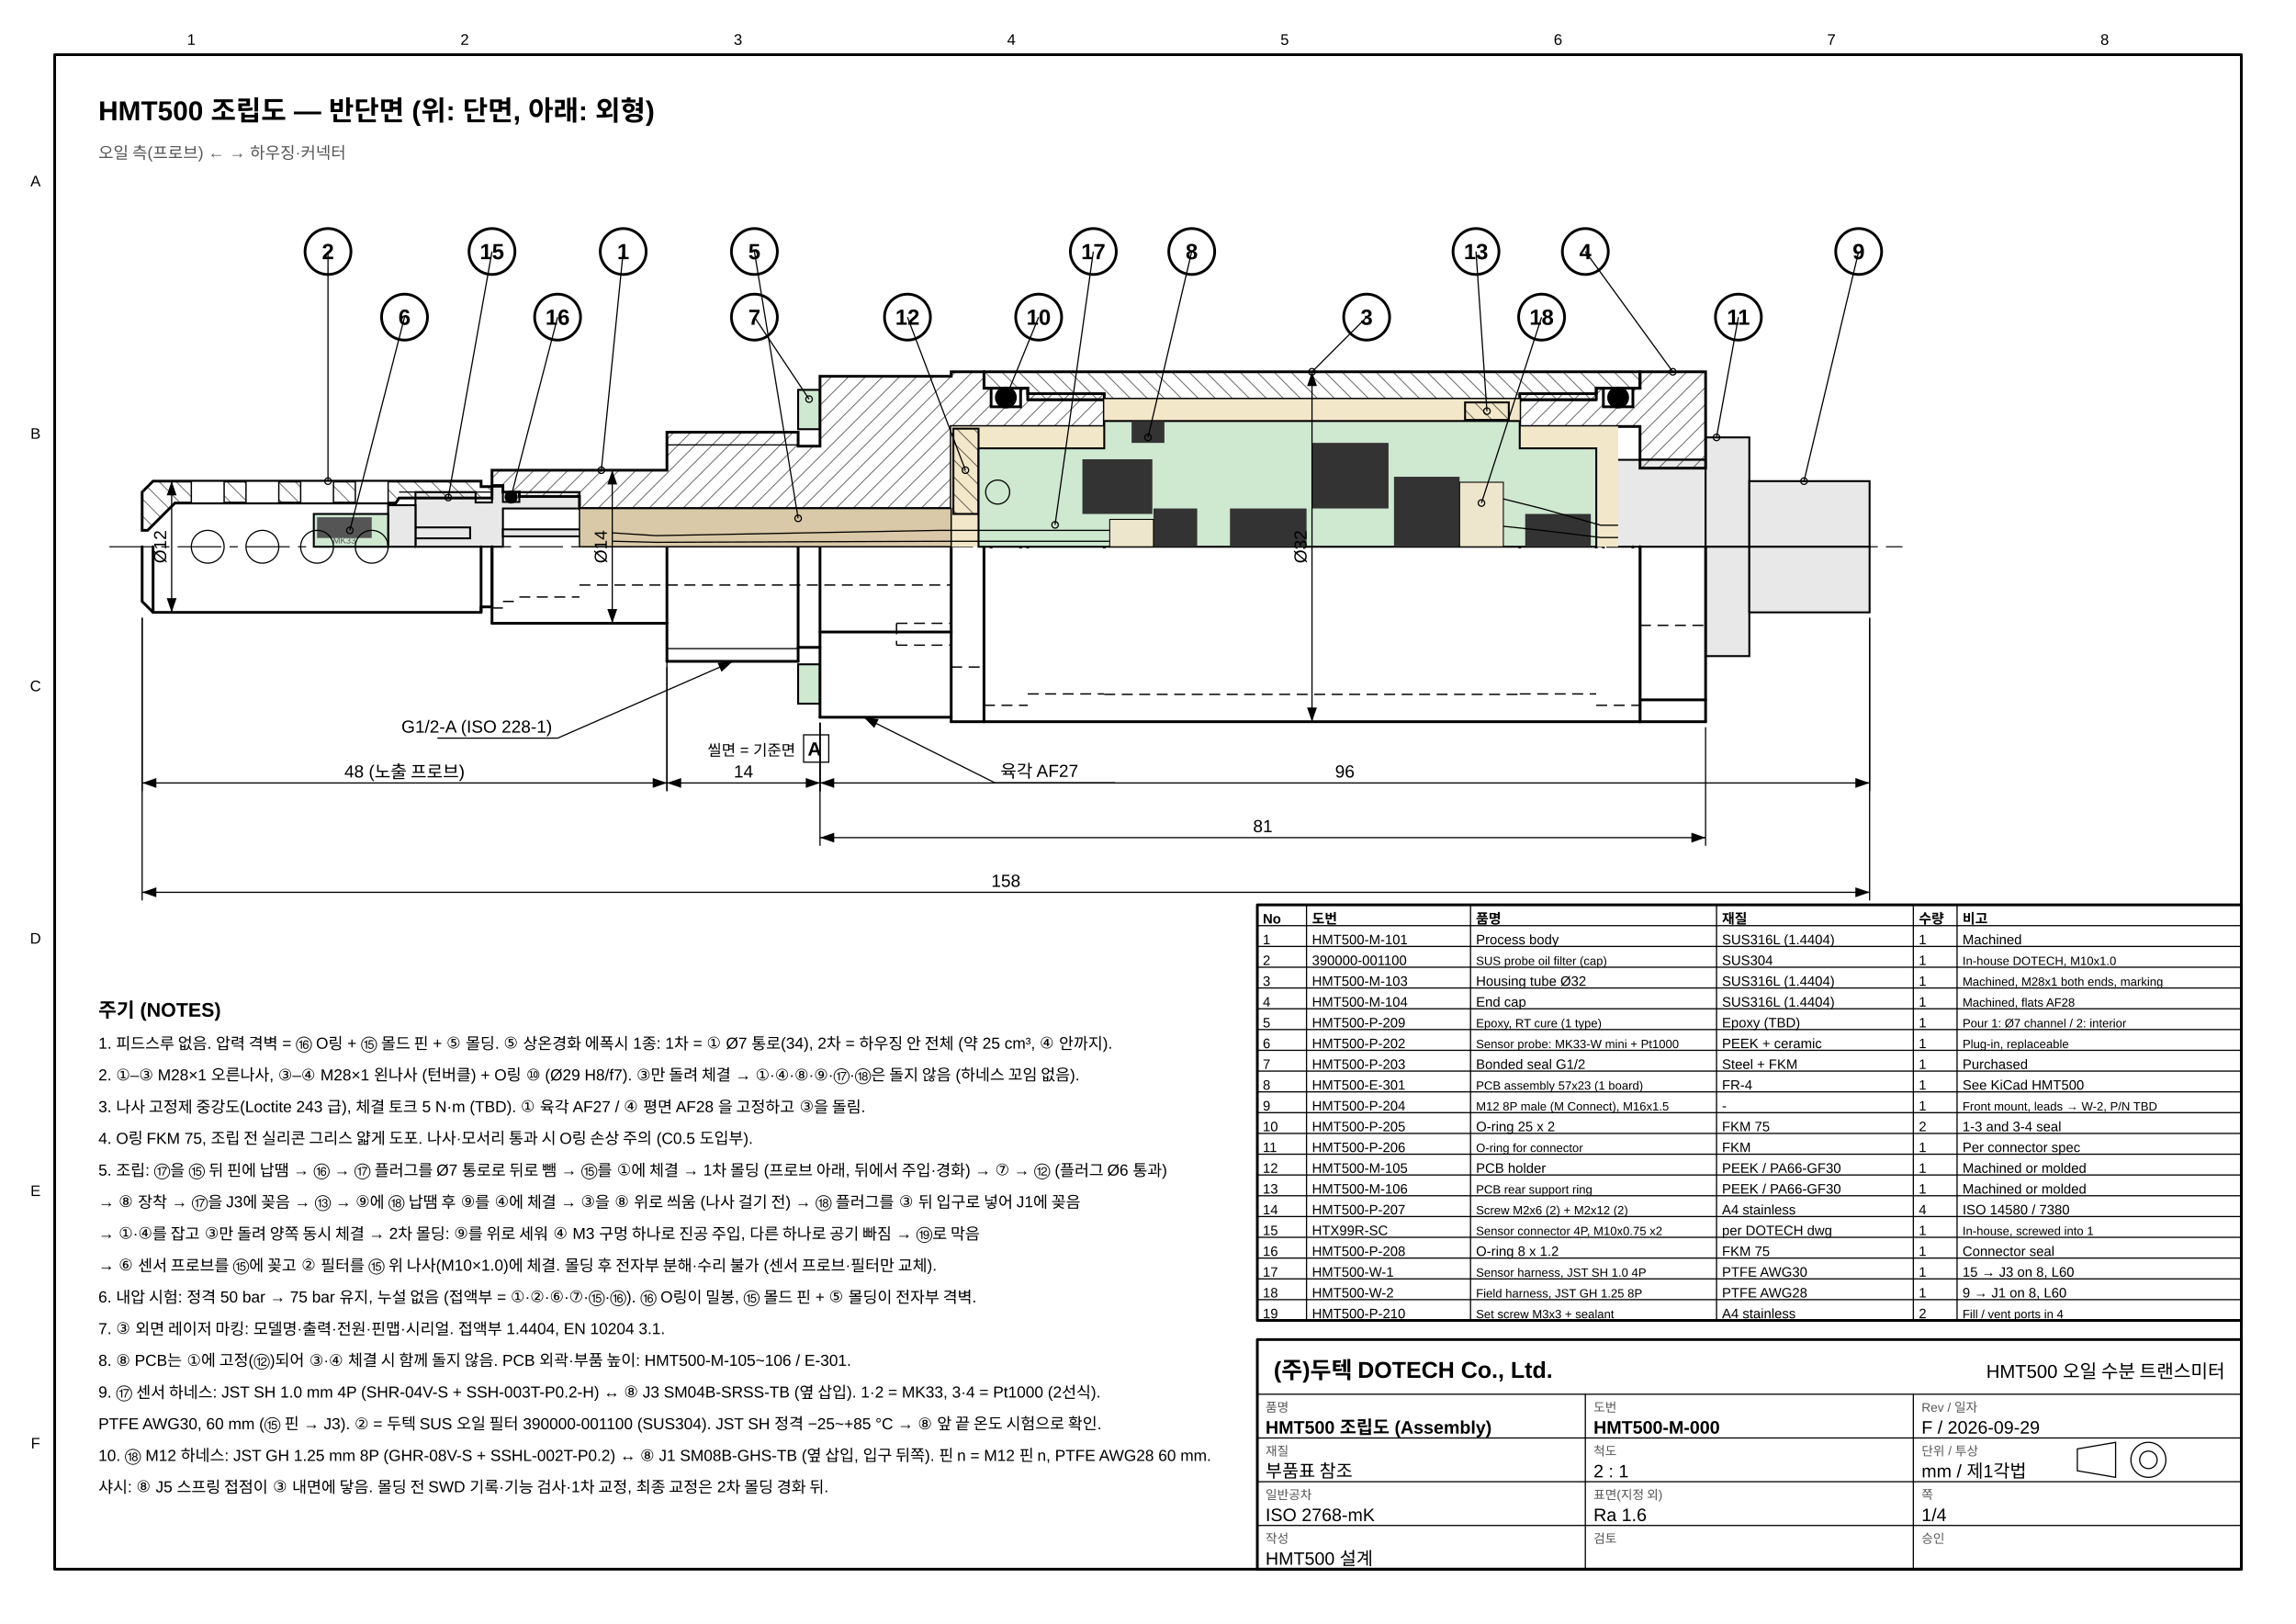
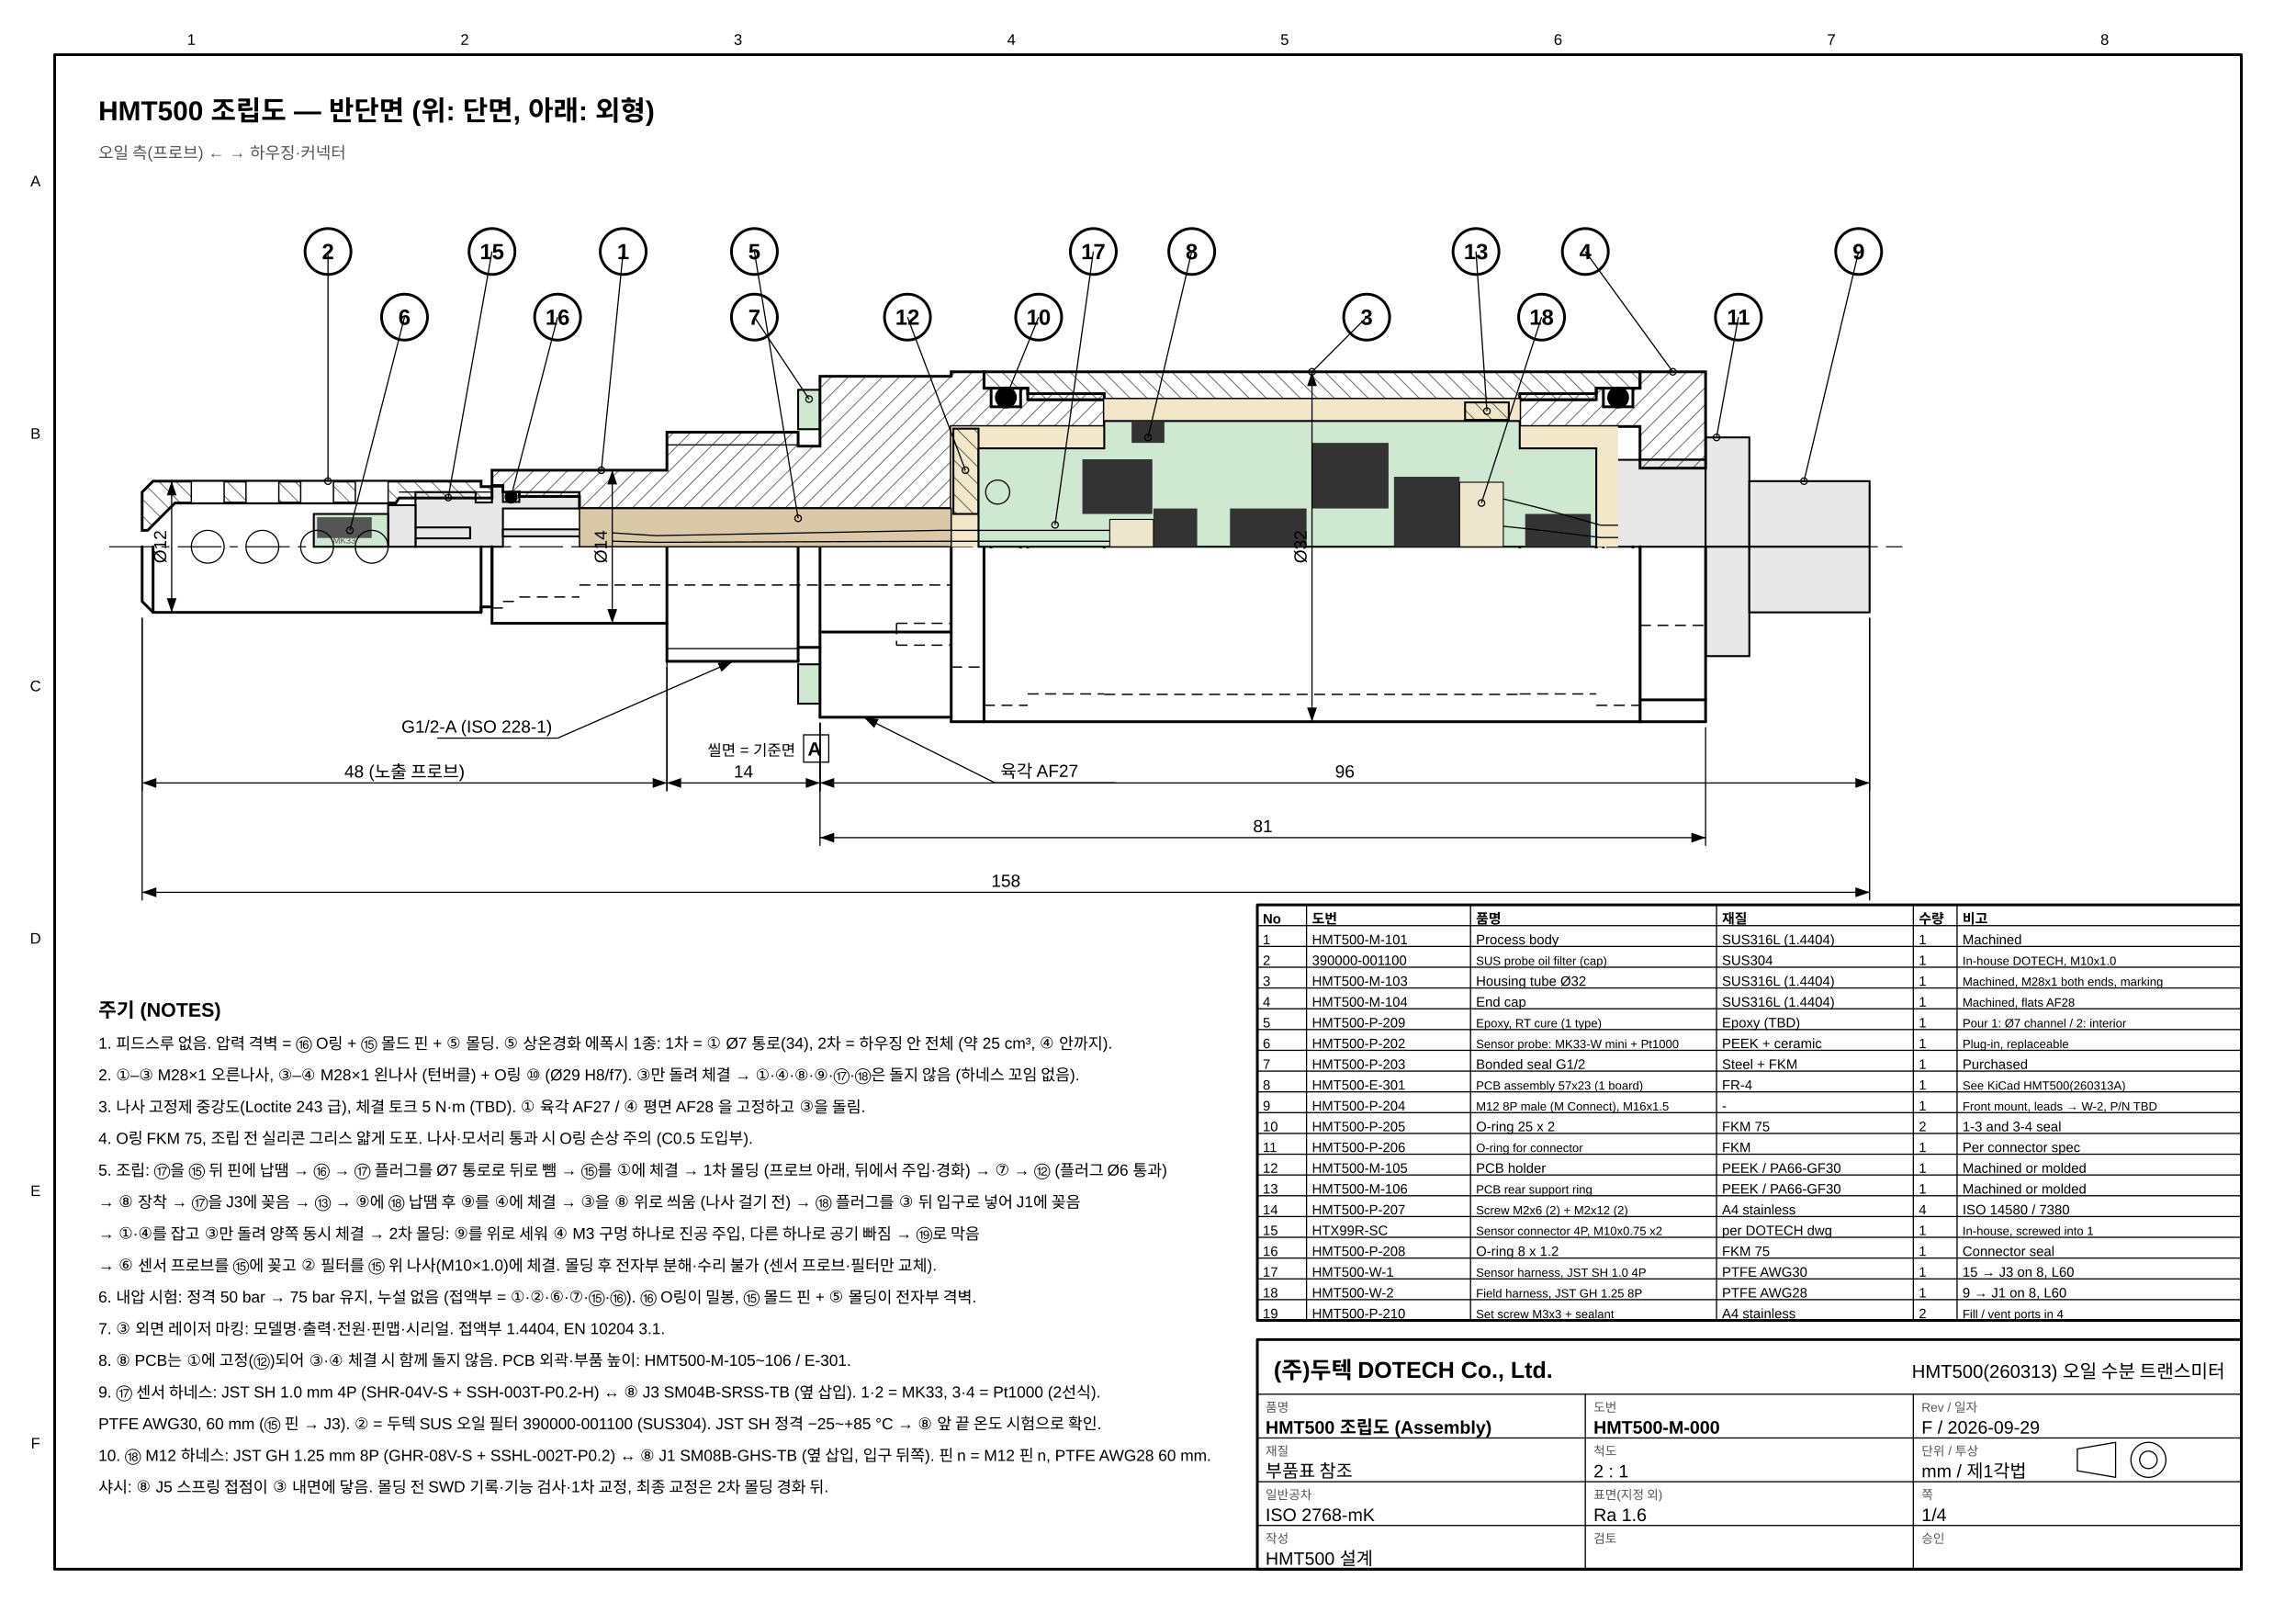
<svg xmlns="http://www.w3.org/2000/svg" width="420.0mm" height="297.0mm" viewBox="0 0 420.0 297.0">
  <rect width="420.0" height="297.0" fill="#fff" />
  <style>
 .thick{stroke:#000;stroke-width:0.5;fill:none;stroke-linecap:round;stroke-linejoin:round}
 .thin{stroke:#000;stroke-width:0.22;fill:none}
 .center{stroke:#000;stroke-width:0.2;stroke-dasharray:8 1.5 1.5 1.5;fill:none}
 .hidden{stroke:#000;stroke-width:0.25;stroke-dasharray:2 1.2;fill:none}
 .hatchfill{stroke:#000;stroke-width:0.5;fill:url(#hatch)}
 .hatchfill2{stroke:#000;stroke-width:0.5;fill:url(#hatch2)}
 .part2{stroke:#000;stroke-width:0.35;fill:url(#hatch2)}
 .buy{stroke:#000;stroke-width:0.35;fill:#e8e8e8}
 .green{stroke:#000;stroke-width:0.35;fill:#cfe8d0}
 .arrow{fill:#000;stroke:none}
 .t{font-family:'Noto Sans KR','NanumGothic','Malgun Gothic',Arial,sans-serif;fill:#000}
 .muted{fill:#555}
</style>
  <defs>
    <pattern id="hatch" width="2.2" height="2.2" patternUnits="userSpaceOnUse" patternTransform="rotate(45)">
      <line x1="0" y1="0" x2="0" y2="2.2" stroke="#000" stroke-width="0.18" />
    </pattern>
    <pattern id="hatch2" width="2.2" height="2.2" patternUnits="userSpaceOnUse" patternTransform="rotate(-45)">
      <line x1="0" y1="0" x2="0" y2="2.2" stroke="#000" stroke-width="0.18" />
    </pattern>
  </defs>
  <line x1="20.000" y1="100.000" x2="348.000" y2="100.000" class="center" />
  <rect x="146.000" y="71.300" width="4.000" height="7.200" class="green" />
  <rect x="146.000" y="121.500" width="4.000" height="7.200" class="green" />
  <polygon points="76.000,90.000 87.000,90.000 87.000,91.900 90.000,91.900 90.000,89.000 92.000,89.000 92.000,91.800 95.000,91.800 95.000,90.000 106.000,90.000 106.000,93.000 92.000,93.000 92.000,100.000 76.000,100.000" class="buy" />
  <rect x="92.000" y="96.820" width="20.000" height="1.280" class="buy" />
  <rect x="76.000" y="96.460" width="10.000" height="2.000" class="buy" />
  <rect x="71.000" y="92.400" width="5.000" height="7.600" class="buy" />
  <rect x="57.400" y="94.000" width="13.600" height="6.000" class="green" />
  <rect x="58.000" y="94.600" width="10.000" height="3.800" fill="#555" stroke="none" />
  <text x="63.000" y="99.400" font-size="1.6" text-anchor="middle" class="t muted">MK33</text>
  <rect x="294.000" y="84.100" width="18.000" height="15.900" class="buy" />
  <rect x="312.000" y="80.000" width="8.000" height="20.000" class="buy" />
  <rect x="312.000" y="100.000" width="8.000" height="20.000" class="buy" />
  <rect x="320.000" y="88.000" width="22.000" height="12.000" class="buy" />
  <rect x="320.000" y="100.000" width="22.000" height="12.000" class="buy" />
  <polygon points="90.000,86.000 122.000,86.000 122.000,79.045 146.000,79.045 146.000,81.600 150.000,81.600 150.000,68.823 174.000,68.823 174.000,68.000 180.000,68.000 180.000,71.000 181.300,71.000 181.300,74.400 186.700,74.400 186.700,71.000 188.000,71.000 188.000,72.000 202.000,72.000 202.000,78.000 174.000,78.000 174.000,93.000 106.000,93.000 106.000,90.812 95.000,90.812 95.000,90.000 92.000,90.000 92.000,88.800 90.000,88.800" class="hatchfill" />
  <line x1="90.000" y1="114.000" x2="122.000" y2="114.000" class="thick" />
  <line x1="90.000" y1="100.000" x2="90.000" y2="114.000" class="thick" />
  <line x1="122.000" y1="120.955" x2="146.000" y2="120.955" class="thick" />
  <line x1="122.000" y1="100.000" x2="122.000" y2="120.955" class="thick" />
  <line x1="146.000" y1="118.400" x2="150.000" y2="118.400" class="thick" />
  <line x1="146.000" y1="100.000" x2="146.000" y2="120.955" class="thick" />
  <line x1="150.000" y1="131.177" x2="174.000" y2="131.177" class="thick" />
  <line x1="150.000" y1="100.000" x2="150.000" y2="131.177" class="thick" />
  <line x1="174.000" y1="132.000" x2="180.000" y2="132.000" class="thick" />
  <line x1="174.000" y1="100.000" x2="174.000" y2="132.000" class="thick" />
  <line x1="180.000" y1="129.000" x2="181.300" y2="129.000" class="thick" />
  <line x1="180.000" y1="100.000" x2="180.000" y2="132.000" class="thick" />
  <line x1="181.300" y1="125.600" x2="186.700" y2="125.600" class="thick" />
  <line x1="181.300" y1="100.000" x2="181.300" y2="129.000" class="thick" />
  <line x1="186.700" y1="129.000" x2="188.000" y2="129.000" class="thick" />
  <line x1="186.700" y1="100.000" x2="186.700" y2="129.000" class="thick" />
  <line x1="188.000" y1="128.000" x2="202.000" y2="128.000" class="thick" />
  <line x1="188.000" y1="100.000" x2="188.000" y2="129.000" class="thick" />
  <line x1="202.000" y1="100.000" x2="202.000" y2="128.000" class="thick" />
  <line x1="150.000" y1="115.588" x2="174.000" y2="115.588" class="thick" />
  <line x1="122.000" y1="118.631" x2="146.000" y2="118.631" class="thin" />
  <line x1="122.000" y1="81.369" x2="146.000" y2="81.369" class="thin" />
  <line x1="95.000" y1="90.000" x2="106.000" y2="90.000" class="thin" />
  <line x1="188.000" y1="126.757" x2="202.000" y2="126.757" class="thin" />
  <line x1="188.000" y1="73.243" x2="202.000" y2="73.243" class="thin" />
  <line x1="90.000" y1="111.200" x2="92.000" y2="111.200" class="hidden" />
  <line x1="92.000" y1="110.000" x2="95.000" y2="110.000" class="hidden" />
  <line x1="95.000" y1="109.188" x2="106.000" y2="109.188" class="hidden" />
  <line x1="106.000" y1="107.000" x2="174.000" y2="107.000" class="hidden" />
  <line x1="174.000" y1="122.000" x2="202.000" y2="122.000" class="hidden" />
  <line x1="164.000" y1="114.000" x2="174.000" y2="114.000" class="hidden" />
  <line x1="164.000" y1="118.000" x2="174.000" y2="118.000" class="hidden" />
  <line x1="164.000" y1="114.000" x2="164.000" y2="118.000" class="hidden" />
  <polygon points="26.000,97.000 26.000,90.000 28.000,88.000 88.000,88.000 88.000,89.000 90.000,89.000 90.000,91.083 73.000,91.083 72.400,92.000 32.000,92.000 27.000,97.000" class="hatchfill2" />
  <polyline points="26.000,100.000 26.000,103.000 26.000,110.000 28.000,112.000 88.000,112.000 88.000,111.000 90.000,111.000 90.000,100.000" class="thick" />
  <line x1="28.000" y1="100.000" x2="28.000" y2="112.000" class="thick" />
  <line x1="88.000" y1="100.000" x2="88.000" y2="112.000" class="thick" />
  <line x1="73.000" y1="90.000" x2="90.000" y2="90.000" class="thin" />
  <rect x="35.000" y="88.000" width="6.000" height="4.000" style="fill:#fff;stroke:#000;stroke-width:0.25" />
  <circle cx="38.000" cy="100.000" r="3.000" class="thin" fill="none" />
  <rect x="45.000" y="88.000" width="6.000" height="4.000" style="fill:#fff;stroke:#000;stroke-width:0.25" />
  <circle cx="48.000" cy="100.000" r="3.000" class="thin" fill="none" />
  <rect x="55.000" y="88.000" width="6.000" height="4.000" style="fill:#fff;stroke:#000;stroke-width:0.25" />
  <circle cx="58.000" cy="100.000" r="3.000" class="thin" fill="none" />
  <rect x="65.000" y="88.000" width="6.000" height="4.000" style="fill:#fff;stroke:#000;stroke-width:0.25" />
  <circle cx="68.000" cy="100.000" r="3.000" class="thin" fill="none" />
  <polygon points="278.000,72.000 292.000,72.000 292.000,71.000 293.300,71.000 293.300,74.400 298.700,74.400 298.700,71.000 300.000,71.000 300.000,68.000 312.000,68.000 312.000,85.624 300.000,85.624 300.000,78.000 278.000,78.000" class="hatchfill" />
  <line x1="278.000" y1="128.000" x2="292.000" y2="128.000" class="thick" />
  <line x1="278.000" y1="100.000" x2="278.000" y2="128.000" class="thick" />
  <line x1="292.000" y1="129.000" x2="293.300" y2="129.000" class="thick" />
  <line x1="292.000" y1="100.000" x2="292.000" y2="129.000" class="thick" />
  <line x1="293.300" y1="125.600" x2="298.700" y2="125.600" class="thick" />
  <line x1="293.300" y1="100.000" x2="293.300" y2="129.000" class="thick" />
  <line x1="298.700" y1="129.000" x2="300.000" y2="129.000" class="thick" />
  <line x1="298.700" y1="100.000" x2="298.700" y2="129.000" class="thick" />
  <line x1="300.000" y1="132.000" x2="312.000" y2="132.000" class="thick" />
  <line x1="300.000" y1="100.000" x2="300.000" y2="132.000" class="thick" />
  <line x1="312.000" y1="100.000" x2="312.000" y2="132.000" class="thick" />
  <line x1="278.000" y1="126.757" x2="292.000" y2="126.757" class="thin" />
  <line x1="278.000" y1="73.243" x2="292.000" y2="73.243" class="thin" />
  <line x1="300.000" y1="84.000" x2="312.000" y2="84.000" class="thin" />
  <line x1="300.000" y1="128.000" x2="312.000" y2="128.000" class="thick" />
  <line x1="278.000" y1="122.000" x2="300.000" y2="122.000" class="hidden" />
  <line x1="300.000" y1="114.376" x2="312.000" y2="114.376" class="hidden" />
  <circle cx="93.500" cy="90.900" r="1.200" style="fill:#000;stroke:none" />
  <rect x="180.000" y="100.300" width="120.000" height="32.000" fill="#fff" stroke="none" />
  <polygon points="180.000,68.000 300.000,68.000 300.000,71.000 292.000,71.000 292.000,73.083 278.000,73.083 278.000,73.000 202.000,73.000 202.000,73.083 188.000,73.083 188.000,71.000 180.000,71.000" class="hatchfill2" />
  <line x1="180.000" y1="132.000" x2="300.000" y2="132.000" class="thick" />
  <line x1="180.000" y1="100.000" x2="180.000" y2="132.000" class="thick" />
  <line x1="300.000" y1="100.000" x2="300.000" y2="132.000" class="thick" />
  <line x1="188.000" y1="72.000" x2="202.000" y2="72.000" class="thin" />
  <line x1="278.000" y1="72.000" x2="292.000" y2="72.000" class="thin" />
  <line x1="180.000" y1="129.000" x2="188.000" y2="129.000" class="hidden" />
  <line x1="188.000" y1="126.917" x2="202.000" y2="126.917" class="hidden" />
  <line x1="202.000" y1="127.000" x2="278.000" y2="127.000" class="hidden" />
  <line x1="278.000" y1="126.917" x2="292.000" y2="126.917" class="hidden" />
  <line x1="292.000" y1="129.000" x2="300.000" y2="129.000" class="hidden" />
  <circle cx="184.000" cy="72.700" r="2.000" style="fill:#000;stroke:none" />
  <circle cx="296.000" cy="72.700" r="2.000" style="fill:#000;stroke:none" />
  <rect x="174.000" y="78.000" width="28.000" height="22.000" style="fill:#f3e7c9;stroke:none" />
  <rect x="202.000" y="73.000" width="76.000" height="27.000" style="fill:#f3e7c9;stroke:none" />
  <rect x="278.000" y="78.000" width="18.000" height="22.000" style="fill:#f3e7c9;stroke:none" />
  <polygon points="174.400,78.400 179.000,78.400 179.000,94.000 174.400,94.000" class="part2" />
  <polygon points="268.000,73.600 276.000,73.600 276.000,76.800 268.000,76.800" class="part2" />
  <polygon points="179.000,100.000 179.000,82.000 202.000,82.000 202.000,77.000 278.000,77.000 278.000,82.000 292.000,82.000 292.000,100.000" class="green" />
  <rect x="211.000" y="93.000" width="8.000" height="7.000" fill="#333" stroke="none" />
  <rect x="198.000" y="84.000" width="12.800" height="10.000" fill="#333" stroke="none" />
  <rect x="225.000" y="93.000" width="14.000" height="7.000" fill="#333" stroke="none" />
  <rect x="255.000" y="87.200" width="12.000" height="12.800" fill="#333" stroke="none" />
  <rect x="240.000" y="81.000" width="14.000" height="12.000" fill="#333" stroke="none" />
  <rect x="279.000" y="94.000" width="12.000" height="6.000" fill="#333" stroke="none" />
  <rect x="207.000" y="77.000" width="6.000" height="4.000" fill="#333" stroke="none" />
  <circle cx="182.500" cy="90.000" r="2.200" class="thin" fill="#fff" />
  <rect x="203.000" y="95.000" width="8.000" height="5.000" style="fill:#eee6cc;stroke:#000;stroke-width:0.18" />
  <rect x="106.000" y="93.000" width="68.000" height="7.000" style="fill:#d9c9a8;stroke:#000;stroke-width:0.25" />
  <rect x="267.000" y="88.200" width="8.000" height="11.800" style="fill:#eee6cc;stroke:#000;stroke-width:0.18" />
  <polyline points="275.000,91.250 282.000,93.000 292.800,96.062 296.000,96.062" class="thin" />
  <polyline points="275.000,96.250 282.000,97.000 292.800,98.312 296.000,98.312" class="thin" />
  <polyline points="112.000,97.460 120.000,97.968 172.000,97.000 203.000,97.000" class="thin" />
  <polyline points="112.000,98.984 120.000,99.187 172.000,99.000 203.000,99.000" class="thin" />
  <line x1="60.000" y1="88.000" x2="60.000" y2="46.000" class="thin" />
  <circle cx="60.000" cy="88.000" r="0.600" class="thin" fill="#000" />
  <circle cx="60.000" cy="46.000" r="4.200" class="thick" fill="#fff" />
  <text x="60.000" y="47.400" font-size="4.0" text-anchor="middle" font-weight="700" class="t ">2</text>
  <line x1="64.000" y1="97.000" x2="74.000" y2="58.000" class="thin" />
  <circle cx="64.000" cy="97.000" r="0.600" class="thin" fill="#000" />
  <circle cx="74.000" cy="58.000" r="4.200" class="thick" fill="#fff" />
  <text x="74.000" y="59.400" font-size="4.0" text-anchor="middle" font-weight="700" class="t ">6</text>
  <line x1="82.000" y1="91.000" x2="90.000" y2="46.000" class="thin" />
  <circle cx="82.000" cy="91.000" r="0.600" class="thin" fill="#000" />
  <circle cx="90.000" cy="46.000" r="4.200" class="thick" fill="#fff" />
  <text x="90.000" y="47.400" font-size="4.0" text-anchor="middle" font-weight="700" class="t ">15</text>
  <line x1="93.500" y1="90.800" x2="102.000" y2="58.000" class="thin" />
  <circle cx="93.500" cy="90.800" r="0.600" class="thin" fill="#000" />
  <circle cx="102.000" cy="58.000" r="4.200" class="thick" fill="#fff" />
  <text x="102.000" y="59.400" font-size="4.0" text-anchor="middle" font-weight="700" class="t ">16</text>
  <line x1="110.000" y1="86.000" x2="114.000" y2="46.000" class="thin" />
  <circle cx="110.000" cy="86.000" r="0.600" class="thin" fill="#000" />
  <circle cx="114.000" cy="46.000" r="4.200" class="thick" fill="#fff" />
  <text x="114.000" y="47.400" font-size="4.0" text-anchor="middle" font-weight="700" class="t ">1</text>
  <line x1="148.000" y1="73.000" x2="138.000" y2="58.000" class="thin" />
  <circle cx="148.000" cy="73.000" r="0.600" class="thin" fill="#000" />
  <circle cx="138.000" cy="58.000" r="4.200" class="thick" fill="#fff" />
  <text x="138.000" y="59.400" font-size="4.0" text-anchor="middle" font-weight="700" class="t ">7</text>
  <line x1="146.000" y1="94.800" x2="138.000" y2="46.000" class="thin" />
  <circle cx="146.000" cy="94.800" r="0.600" class="thin" fill="#000" />
  <circle cx="138.000" cy="46.000" r="4.200" class="thick" fill="#fff" />
  <text x="138.000" y="47.400" font-size="4.0" text-anchor="middle" font-weight="700" class="t ">5</text>
  <line x1="184.000" y1="72.700" x2="190.000" y2="58.000" class="thin" />
  <circle cx="184.000" cy="72.700" r="0.600" class="thin" fill="#000" />
  <circle cx="190.000" cy="58.000" r="4.200" class="thick" fill="#fff" />
  <text x="190.000" y="59.400" font-size="4.0" text-anchor="middle" font-weight="700" class="t ">10</text>
  <line x1="176.600" y1="86.000" x2="166.000" y2="58.000" class="thin" />
  <circle cx="176.600" cy="86.000" r="0.600" class="thin" fill="#000" />
  <circle cx="166.000" cy="58.000" r="4.200" class="thick" fill="#fff" />
  <text x="166.000" y="59.400" font-size="4.0" text-anchor="middle" font-weight="700" class="t ">12</text>
  <line x1="193.000" y1="96.000" x2="200.000" y2="46.000" class="thin" />
  <circle cx="193.000" cy="96.000" r="0.600" class="thin" fill="#000" />
  <circle cx="200.000" cy="46.000" r="4.200" class="thick" fill="#fff" />
  <text x="200.000" y="47.400" font-size="4.0" text-anchor="middle" font-weight="700" class="t ">17</text>
  <line x1="210.000" y1="80.000" x2="218.000" y2="46.000" class="thin" />
  <circle cx="210.000" cy="80.000" r="0.600" class="thin" fill="#000" />
  <circle cx="218.000" cy="46.000" r="4.200" class="thick" fill="#fff" />
  <text x="218.000" y="47.400" font-size="4.0" text-anchor="middle" font-weight="700" class="t ">8</text>
  <line x1="240.000" y1="68.000" x2="250.000" y2="58.000" class="thin" />
  <circle cx="240.000" cy="68.000" r="0.600" class="thin" fill="#000" />
  <circle cx="250.000" cy="58.000" r="4.200" class="thick" fill="#fff" />
  <text x="250.000" y="59.400" font-size="4.0" text-anchor="middle" font-weight="700" class="t ">3</text>
  <line x1="272.000" y1="75.200" x2="270.000" y2="46.000" class="thin" />
  <circle cx="272.000" cy="75.200" r="0.600" class="thin" fill="#000" />
  <circle cx="270.000" cy="46.000" r="4.200" class="thick" fill="#fff" />
  <text x="270.000" y="47.400" font-size="4.0" text-anchor="middle" font-weight="700" class="t ">13</text>
  <line x1="306.000" y1="68.000" x2="290.000" y2="46.000" class="thin" />
  <circle cx="306.000" cy="68.000" r="0.600" class="thin" fill="#000" />
  <circle cx="290.000" cy="46.000" r="4.200" class="thick" fill="#fff" />
  <text x="290.000" y="47.400" font-size="4.0" text-anchor="middle" font-weight="700" class="t ">4</text>
  <line x1="314.000" y1="80.000" x2="318.000" y2="58.000" class="thin" />
  <circle cx="314.000" cy="80.000" r="0.600" class="thin" fill="#000" />
  <circle cx="318.000" cy="58.000" r="4.200" class="thick" fill="#fff" />
  <text x="318.000" y="59.400" font-size="4.0" text-anchor="middle" font-weight="700" class="t ">11</text>
  <line x1="330.000" y1="88.000" x2="340.000" y2="46.000" class="thin" />
  <circle cx="330.000" cy="88.000" r="0.600" class="thin" fill="#000" />
  <circle cx="340.000" cy="46.000" r="4.200" class="thick" fill="#fff" />
  <text x="340.000" y="47.400" font-size="4.0" text-anchor="middle" font-weight="700" class="t ">9</text>
  <line x1="271.000" y1="92.000" x2="282.000" y2="58.000" class="thin" />
  <circle cx="271.000" cy="92.000" r="0.600" class="thin" fill="#000" />
  <circle cx="282.000" cy="58.000" r="4.200" class="thick" fill="#fff" />
  <text x="282.000" y="59.400" font-size="4.0" text-anchor="middle" font-weight="700" class="t ">18</text>
  <line x1="26.000" y1="113.000" x2="26.000" y2="164.700" class="thin" />
  <line x1="342.000" y1="113.000" x2="342.000" y2="164.700" class="thin" />
  <line x1="26.000" y1="163.200" x2="342.000" y2="163.200" class="thin" />
  <polygon points="26.000,163.200 28.600,162.300 28.600,164.100" class="arrow" />
  <polygon points="342.000,163.200 339.400,164.100 339.400,162.300" class="arrow" />
  <text x="184.000" y="162.200" font-size="3.2" text-anchor="middle" class="t ">158</text>
  <line x1="26.000" y1="113.000" x2="26.000" y2="144.700" class="thin" />
  <line x1="122.000" y1="115.000" x2="122.000" y2="144.700" class="thin" />
  <line x1="26.000" y1="143.200" x2="122.000" y2="143.200" class="thin" />
  <polygon points="26.000,143.200 28.600,142.300 28.600,144.100" class="arrow" />
  <polygon points="122.000,143.200 119.400,144.100 119.400,142.300" class="arrow" />
  <text x="74.000" y="142.200" font-size="3.2" text-anchor="middle" class="t ">48  (노출 프로브)</text>
  <line x1="122.000" y1="122.000" x2="122.000" y2="144.700" class="thin" />
  <line x1="150.000" y1="132.177" x2="150.000" y2="144.700" class="thin" />
  <line x1="122.000" y1="143.200" x2="150.000" y2="143.200" class="thin" />
  <polygon points="122.000,143.200 124.600,142.300 124.600,144.100" class="arrow" />
  <polygon points="150.000,143.200 147.400,144.100 147.400,142.300" class="arrow" />
  <text x="136.000" y="142.200" font-size="3.2" text-anchor="middle" class="t ">14</text>
  <line x1="150.000" y1="132.177" x2="150.000" y2="154.700" class="thin" />
  <line x1="312.000" y1="133.000" x2="312.000" y2="154.700" class="thin" />
  <line x1="150.000" y1="153.200" x2="312.000" y2="153.200" class="thin" />
  <polygon points="150.000,153.200 152.600,152.300 152.600,154.100" class="arrow" />
  <polygon points="312.000,153.200 309.400,154.100 309.400,152.300" class="arrow" />
  <text x="231.000" y="152.200" font-size="3.2" text-anchor="middle" class="t ">81</text>
  <line x1="150.000" y1="132.177" x2="150.000" y2="144.700" class="thin" />
  <line x1="342.000" y1="113.000" x2="342.000" y2="144.700" class="thin" />
  <line x1="150.000" y1="143.200" x2="342.000" y2="143.200" class="thin" />
  <polygon points="150.000,143.200 152.600,142.300 152.600,144.100" class="arrow" />
  <polygon points="342.000,143.200 339.400,144.100 339.400,142.300" class="arrow" />
  <text x="246.000" y="142.200" font-size="3.2" text-anchor="middle" class="t ">96</text>
  <line x1="239.000" y1="68.000" x2="238.500" y2="68.000" class="thin" />
  <line x1="239.000" y1="132.000" x2="238.500" y2="132.000" class="thin" />
  <line x1="240.000" y1="68.000" x2="240.000" y2="132.000" class="thin" />
  <polygon points="240.000,68.000 240.900,70.600 239.100,70.600" class="arrow" />
  <polygon points="240.000,132.000 239.100,129.400 240.900,129.400" class="arrow" />
  <text x="239.000" y="100.000" font-size="3.2" text-anchor="middle" transform="rotate(-90 239.000 100.000)" class="t ">Ø32</text>
  <line x1="111.000" y1="86.000" x2="110.500" y2="86.000" class="thin" />
  <line x1="111.000" y1="114.000" x2="110.500" y2="114.000" class="thin" />
  <line x1="112.000" y1="86.000" x2="112.000" y2="114.000" class="thin" />
  <polygon points="112.000,86.000 112.900,88.600 111.100,88.600" class="arrow" />
  <polygon points="112.000,114.000 111.100,111.400 112.900,111.400" class="arrow" />
  <text x="111.000" y="100.000" font-size="3.2" text-anchor="middle" transform="rotate(-90 111.000 100.000)" class="t ">Ø14</text>
  <line x1="30.400" y1="88.000" x2="29.900" y2="88.000" class="thin" />
  <line x1="30.400" y1="112.000" x2="29.900" y2="112.000" class="thin" />
  <line x1="31.400" y1="88.000" x2="31.400" y2="112.000" class="thin" />
  <polygon points="31.400,88.000 32.300,90.600 30.500,90.600" class="arrow" />
  <polygon points="31.400,112.000 30.500,109.400 32.300,109.400" class="arrow" />
  <text x="30.400" y="100.000" font-size="3.2" text-anchor="middle" transform="rotate(-90 30.400 100.000)" class="t ">Ø12</text>
  <line x1="134.000" y1="121.000" x2="102.000" y2="135.000" class="thin" />
  <polygon points="134.000,121.000 131.979,122.867 131.257,121.218" class="arrow" />
  <line x1="102.000" y1="135.000" x2="80.000" y2="135.000" class="thin" />
  <text x="101.000" y="134.000" font-size="3.2" text-anchor="end" class="t ">G1/2-A (ISO 228-1)</text>
  <line x1="158.000" y1="131.177" x2="182.000" y2="143.177" class="thin" />
  <polygon points="158.000,131.177 160.728,131.535 159.923,133.145" class="arrow" />
  <line x1="182.000" y1="143.177" x2="204.000" y2="143.177" class="thin" />
  <text x="183.000" y="142.177" font-size="3.2" text-anchor="start" class="t ">육각 AF27</text>
  <text x="149.000" y="138.200" font-size="3.5" text-anchor="middle" font-weight="700" class="t ">A</text>
  <rect x="147.00" y="134.40" width="4.6" height="5" class="thin" fill="none" />
  <text x="145.500" y="138.200" font-size="2.8" text-anchor="end" class="t ">씰면 = 기준면</text>
  <rect x="230.0" y="165.5" width="180" height="76.0" class="thick" fill="#fff" />
  <text x="231.000" y="168.900" font-size="2.5" text-anchor="start" font-weight="700" class="t ">No</text>
  <text x="240.000" y="168.900" font-size="2.5" text-anchor="start" font-weight="700" class="t ">도번</text>
  <line x1="239.000" y1="165.500" x2="239.000" y2="241.500" class="thin" />
  <text x="270.000" y="168.900" font-size="2.5" text-anchor="start" font-weight="700" class="t ">품명</text>
  <line x1="269.000" y1="165.500" x2="269.000" y2="241.500" class="thin" />
  <text x="315.000" y="168.900" font-size="2.5" text-anchor="start" font-weight="700" class="t ">재질</text>
  <line x1="314.000" y1="165.500" x2="314.000" y2="241.500" class="thin" />
  <text x="351.000" y="168.900" font-size="2.5" text-anchor="start" font-weight="700" class="t ">수량</text>
  <line x1="350.000" y1="165.500" x2="350.000" y2="241.500" class="thin" />
  <text x="359.000" y="168.900" font-size="2.5" text-anchor="start" font-weight="700" class="t ">비고</text>
  <line x1="358.000" y1="165.500" x2="358.000" y2="241.500" class="thin" />
  <line x1="230.000" y1="169.300" x2="410.000" y2="169.300" class="thin" />
  <text x="231.000" y="172.700" font-size="2.5" text-anchor="start" class="t ">1</text>
  <text x="240.000" y="172.700" font-size="2.5" text-anchor="start" class="t ">HMT500-M-101</text>
  <text x="270.000" y="172.700" font-size="2.5" text-anchor="start" class="t ">Process body</text>
  <text x="315.000" y="172.700" font-size="2.5" text-anchor="start" class="t ">SUS316L (1.4404)</text>
  <text x="351.000" y="172.700" font-size="2.5" text-anchor="start" class="t ">1</text>
  <text x="359.000" y="172.700" font-size="2.5" text-anchor="start" class="t ">Machined</text>
  <line x1="230.000" y1="173.100" x2="410.000" y2="173.100" class="thin" />
  <text x="231.000" y="176.500" font-size="2.5" text-anchor="start" class="t ">2</text>
  <text x="240.000" y="176.500" font-size="2.5" text-anchor="start" class="t ">390000-001100</text>
  <text x="270.000" y="176.500" font-size="2.2" text-anchor="start" class="t ">SUS probe oil filter (cap)</text>
  <text x="315.000" y="176.500" font-size="2.5" text-anchor="start" class="t ">SUS304</text>
  <text x="351.000" y="176.500" font-size="2.5" text-anchor="start" class="t ">1</text>
  <text x="359.000" y="176.500" font-size="2.2" text-anchor="start" class="t ">In-house DOTECH, M10x1.0</text>
  <line x1="230.000" y1="176.900" x2="410.000" y2="176.900" class="thin" />
  <text x="231.000" y="180.300" font-size="2.5" text-anchor="start" class="t ">3</text>
  <text x="240.000" y="180.300" font-size="2.5" text-anchor="start" class="t ">HMT500-M-103</text>
  <text x="270.000" y="180.300" font-size="2.5" text-anchor="start" class="t ">Housing tube Ø32</text>
  <text x="315.000" y="180.300" font-size="2.5" text-anchor="start" class="t ">SUS316L (1.4404)</text>
  <text x="351.000" y="180.300" font-size="2.5" text-anchor="start" class="t ">1</text>
  <text x="359.000" y="180.300" font-size="2.2" text-anchor="start" class="t ">Machined, M28x1 both ends, marking</text>
  <line x1="230.000" y1="180.700" x2="410.000" y2="180.700" class="thin" />
  <text x="231.000" y="184.100" font-size="2.5" text-anchor="start" class="t ">4</text>
  <text x="240.000" y="184.100" font-size="2.5" text-anchor="start" class="t ">HMT500-M-104</text>
  <text x="270.000" y="184.100" font-size="2.5" text-anchor="start" class="t ">End cap</text>
  <text x="315.000" y="184.100" font-size="2.5" text-anchor="start" class="t ">SUS316L (1.4404)</text>
  <text x="351.000" y="184.100" font-size="2.5" text-anchor="start" class="t ">1</text>
  <text x="359.000" y="184.100" font-size="2.2" text-anchor="start" class="t ">Machined, flats AF28</text>
  <line x1="230.000" y1="184.500" x2="410.000" y2="184.500" class="thin" />
  <text x="231.000" y="187.900" font-size="2.5" text-anchor="start" class="t ">5</text>
  <text x="240.000" y="187.900" font-size="2.5" text-anchor="start" class="t ">HMT500-P-209</text>
  <text x="270.000" y="187.900" font-size="2.2" text-anchor="start" class="t ">Epoxy, RT cure (1 type)</text>
  <text x="315.000" y="187.900" font-size="2.5" text-anchor="start" class="t ">Epoxy (TBD)</text>
  <text x="351.000" y="187.900" font-size="2.5" text-anchor="start" class="t ">1</text>
  <text x="359.000" y="187.900" font-size="2.2" text-anchor="start" class="t ">Pour 1: Ø7 channel / 2: interior</text>
  <line x1="230.000" y1="188.300" x2="410.000" y2="188.300" class="thin" />
  <text x="231.000" y="191.700" font-size="2.5" text-anchor="start" class="t ">6</text>
  <text x="240.000" y="191.700" font-size="2.5" text-anchor="start" class="t ">HMT500-P-202</text>
  <text x="270.000" y="191.700" font-size="2.2" text-anchor="start" class="t ">Sensor probe: MK33-W mini + Pt1000</text>
  <text x="315.000" y="191.700" font-size="2.5" text-anchor="start" class="t ">PEEK + ceramic</text>
  <text x="351.000" y="191.700" font-size="2.5" text-anchor="start" class="t ">1</text>
  <text x="359.000" y="191.700" font-size="2.2" text-anchor="start" class="t ">Plug-in, replaceable</text>
  <line x1="230.000" y1="192.100" x2="410.000" y2="192.100" class="thin" />
  <text x="231.000" y="195.500" font-size="2.5" text-anchor="start" class="t ">7</text>
  <text x="240.000" y="195.500" font-size="2.5" text-anchor="start" class="t ">HMT500-P-203</text>
  <text x="270.000" y="195.500" font-size="2.5" text-anchor="start" class="t ">Bonded seal G1/2</text>
  <text x="315.000" y="195.500" font-size="2.5" text-anchor="start" class="t ">Steel + FKM</text>
  <text x="351.000" y="195.500" font-size="2.5" text-anchor="start" class="t ">1</text>
  <text x="359.000" y="195.500" font-size="2.5" text-anchor="start" class="t ">Purchased</text>
  <line x1="230.000" y1="195.900" x2="410.000" y2="195.900" class="thin" />
  <text x="231.000" y="199.300" font-size="2.5" text-anchor="start" class="t ">8</text>
  <text x="240.000" y="199.300" font-size="2.5" text-anchor="start" class="t ">HMT500-E-301</text>
  <text x="270.000" y="199.300" font-size="2.2" text-anchor="start" class="t ">PCB assembly 57x23 (1 board)</text>
  <text x="315.000" y="199.300" font-size="2.5" text-anchor="start" class="t ">FR-4</text>
  <text x="351.000" y="199.300" font-size="2.5" text-anchor="start" class="t ">1</text>
-   <text x="359.000" y="199.300" font-size="2.5" text-anchor="start" class="t ">See KiCad HMT500</text>
+   <text x="359.000" y="199.300" font-size="2.2" text-anchor="start" class="t ">See KiCad HMT500(260313A)</text>
  <line x1="230.000" y1="199.700" x2="410.000" y2="199.700" class="thin" />
  <text x="231.000" y="203.100" font-size="2.5" text-anchor="start" class="t ">9</text>
  <text x="240.000" y="203.100" font-size="2.5" text-anchor="start" class="t ">HMT500-P-204</text>
  <text x="270.000" y="203.100" font-size="2.2" text-anchor="start" class="t ">M12 8P male (M Connect), M16x1.5</text>
  <text x="315.000" y="203.100" font-size="2.5" text-anchor="start" class="t ">-</text>
  <text x="351.000" y="203.100" font-size="2.5" text-anchor="start" class="t ">1</text>
  <text x="359.000" y="203.100" font-size="2.2" text-anchor="start" class="t ">Front mount, leads → W-2, P/N TBD</text>
  <line x1="230.000" y1="203.500" x2="410.000" y2="203.500" class="thin" />
  <text x="231.000" y="206.900" font-size="2.5" text-anchor="start" class="t ">10</text>
  <text x="240.000" y="206.900" font-size="2.5" text-anchor="start" class="t ">HMT500-P-205</text>
  <text x="270.000" y="206.900" font-size="2.5" text-anchor="start" class="t ">O-ring 25 x 2</text>
  <text x="315.000" y="206.900" font-size="2.5" text-anchor="start" class="t ">FKM 75</text>
  <text x="351.000" y="206.900" font-size="2.5" text-anchor="start" class="t ">2</text>
  <text x="359.000" y="206.900" font-size="2.5" text-anchor="start" class="t ">1-3 and 3-4 seal</text>
  <line x1="230.000" y1="207.300" x2="410.000" y2="207.300" class="thin" />
  <text x="231.000" y="210.700" font-size="2.5" text-anchor="start" class="t ">11</text>
  <text x="240.000" y="210.700" font-size="2.5" text-anchor="start" class="t ">HMT500-P-206</text>
  <text x="270.000" y="210.700" font-size="2.2" text-anchor="start" class="t ">O-ring for connector</text>
  <text x="315.000" y="210.700" font-size="2.5" text-anchor="start" class="t ">FKM</text>
  <text x="351.000" y="210.700" font-size="2.5" text-anchor="start" class="t ">1</text>
  <text x="359.000" y="210.700" font-size="2.5" text-anchor="start" class="t ">Per connector spec</text>
  <line x1="230.000" y1="211.100" x2="410.000" y2="211.100" class="thin" />
  <text x="231.000" y="214.500" font-size="2.5" text-anchor="start" class="t ">12</text>
  <text x="240.000" y="214.500" font-size="2.5" text-anchor="start" class="t ">HMT500-M-105</text>
  <text x="270.000" y="214.500" font-size="2.5" text-anchor="start" class="t ">PCB holder</text>
  <text x="315.000" y="214.500" font-size="2.5" text-anchor="start" class="t ">PEEK / PA66-GF30</text>
  <text x="351.000" y="214.500" font-size="2.5" text-anchor="start" class="t ">1</text>
  <text x="359.000" y="214.500" font-size="2.5" text-anchor="start" class="t ">Machined or molded</text>
  <line x1="230.000" y1="214.900" x2="410.000" y2="214.900" class="thin" />
  <text x="231.000" y="218.300" font-size="2.5" text-anchor="start" class="t ">13</text>
  <text x="240.000" y="218.300" font-size="2.5" text-anchor="start" class="t ">HMT500-M-106</text>
  <text x="270.000" y="218.300" font-size="2.2" text-anchor="start" class="t ">PCB rear support ring</text>
  <text x="315.000" y="218.300" font-size="2.5" text-anchor="start" class="t ">PEEK / PA66-GF30</text>
  <text x="351.000" y="218.300" font-size="2.5" text-anchor="start" class="t ">1</text>
  <text x="359.000" y="218.300" font-size="2.5" text-anchor="start" class="t ">Machined or molded</text>
  <line x1="230.000" y1="218.700" x2="410.000" y2="218.700" class="thin" />
  <text x="231.000" y="222.100" font-size="2.5" text-anchor="start" class="t ">14</text>
  <text x="240.000" y="222.100" font-size="2.5" text-anchor="start" class="t ">HMT500-P-207</text>
  <text x="270.000" y="222.100" font-size="2.2" text-anchor="start" class="t ">Screw M2x6 (2) + M2x12 (2)</text>
  <text x="315.000" y="222.100" font-size="2.5" text-anchor="start" class="t ">A4 stainless</text>
  <text x="351.000" y="222.100" font-size="2.5" text-anchor="start" class="t ">4</text>
  <text x="359.000" y="222.100" font-size="2.5" text-anchor="start" class="t ">ISO 14580 / 7380</text>
  <line x1="230.000" y1="222.500" x2="410.000" y2="222.500" class="thin" />
  <text x="231.000" y="225.900" font-size="2.5" text-anchor="start" class="t ">15</text>
  <text x="240.000" y="225.900" font-size="2.5" text-anchor="start" class="t ">HTX99R-SC</text>
  <text x="270.000" y="225.900" font-size="2.2" text-anchor="start" class="t ">Sensor connector 4P, M10x0.75 x2</text>
  <text x="315.000" y="225.900" font-size="2.5" text-anchor="start" class="t ">per DOTECH dwg</text>
  <text x="351.000" y="225.900" font-size="2.5" text-anchor="start" class="t ">1</text>
  <text x="359.000" y="225.900" font-size="2.2" text-anchor="start" class="t ">In-house, screwed into 1</text>
  <line x1="230.000" y1="226.300" x2="410.000" y2="226.300" class="thin" />
  <text x="231.000" y="229.700" font-size="2.5" text-anchor="start" class="t ">16</text>
  <text x="240.000" y="229.700" font-size="2.5" text-anchor="start" class="t ">HMT500-P-208</text>
  <text x="270.000" y="229.700" font-size="2.5" text-anchor="start" class="t ">O-ring 8 x 1.2</text>
  <text x="315.000" y="229.700" font-size="2.5" text-anchor="start" class="t ">FKM 75</text>
  <text x="351.000" y="229.700" font-size="2.5" text-anchor="start" class="t ">1</text>
  <text x="359.000" y="229.700" font-size="2.5" text-anchor="start" class="t ">Connector seal</text>
  <line x1="230.000" y1="230.100" x2="410.000" y2="230.100" class="thin" />
  <text x="231.000" y="233.500" font-size="2.5" text-anchor="start" class="t ">17</text>
  <text x="240.000" y="233.500" font-size="2.5" text-anchor="start" class="t ">HMT500-W-1</text>
  <text x="270.000" y="233.500" font-size="2.2" text-anchor="start" class="t ">Sensor harness, JST SH 1.0 4P</text>
  <text x="315.000" y="233.500" font-size="2.5" text-anchor="start" class="t ">PTFE AWG30</text>
  <text x="351.000" y="233.500" font-size="2.5" text-anchor="start" class="t ">1</text>
  <text x="359.000" y="233.500" font-size="2.5" text-anchor="start" class="t ">15 → J3 on 8, L60</text>
  <line x1="230.000" y1="233.900" x2="410.000" y2="233.900" class="thin" />
  <text x="231.000" y="237.300" font-size="2.5" text-anchor="start" class="t ">18</text>
  <text x="240.000" y="237.300" font-size="2.5" text-anchor="start" class="t ">HMT500-W-2</text>
  <text x="270.000" y="237.300" font-size="2.2" text-anchor="start" class="t ">Field harness, JST GH 1.25 8P</text>
  <text x="315.000" y="237.300" font-size="2.5" text-anchor="start" class="t ">PTFE AWG28</text>
  <text x="351.000" y="237.300" font-size="2.5" text-anchor="start" class="t ">1</text>
  <text x="359.000" y="237.300" font-size="2.5" text-anchor="start" class="t ">9 → J1 on 8, L60</text>
  <line x1="230.000" y1="237.700" x2="410.000" y2="237.700" class="thin" />
  <text x="231.000" y="241.100" font-size="2.5" text-anchor="start" class="t ">19</text>
  <text x="240.000" y="241.100" font-size="2.5" text-anchor="start" class="t ">HMT500-P-210</text>
  <text x="270.000" y="241.100" font-size="2.2" text-anchor="start" class="t ">Set screw M3x3 + sealant</text>
  <text x="315.000" y="241.100" font-size="2.5" text-anchor="start" class="t ">A4 stainless</text>
  <text x="351.000" y="241.100" font-size="2.5" text-anchor="start" class="t ">2</text>
  <text x="359.000" y="241.100" font-size="2.2" text-anchor="start" class="t ">Fill / vent ports in 4</text>
  <text x="18.000" y="186.000" font-size="3.6" text-anchor="start" font-weight="700" class="t ">주기 (NOTES)</text>
  <text x="18.000" y="191.800" font-size="2.9" text-anchor="start" class="t ">1. 피드스루 없음. 압력 격벽 = ⑯ O링 + ⑮ 몰드 핀 + ⑤ 몰딩. ⑤ 상온경화 에폭시 1종: 1차 = ① Ø7 통로(34), 2차 = 하우징 안 전체 (약 25 cm³, ④ 안까지).</text>
  <text x="18.000" y="197.600" font-size="2.9" text-anchor="start" class="t ">2. ①–③ M28×1 오른나사, ③–④ M28×1 왼나사 (턴버클) + O링 ⑩ (Ø29 H8/f7). ③만 돌려 체결 → ①·④·⑧·⑨·⑰·⑱은 돌지 않음 (하네스 꼬임 없음).</text>
  <text x="18.000" y="203.400" font-size="2.9" text-anchor="start" class="t ">3. 나사 고정제 중강도(Loctite 243 급), 체결 토크 5 N·m (TBD). ① 육각 AF27 / ④ 평면 AF28 을 고정하고 ③을 돌림.</text>
  <text x="18.000" y="209.200" font-size="2.9" text-anchor="start" class="t ">4. O링 FKM 75, 조립 전 실리콘 그리스 얇게 도포. 나사·모서리 통과 시 O링 손상 주의 (C0.5 도입부).</text>
  <text x="18.000" y="215.000" font-size="2.9" text-anchor="start" class="t ">5. 조립: ⑰을 ⑮ 뒤 핀에 납땜 → ⑯ → ⑰ 플러그를 Ø7 통로로 뒤로 뺌 → ⑮를 ①에 체결 → 1차 몰딩 (프로브 아래, 뒤에서 주입·경화) → ⑦ → ⑫ (플러그 Ø6 통과)</text>
  <text x="18.000" y="220.800" font-size="2.9" text-anchor="start" class="t ">    → ⑧ 장착 → ⑰을 J3에 꽂음 → ⑬ → ⑨에 ⑱ 납땜 후 ⑨를 ④에 체결 → ③을 ⑧ 위로 씌움 (나사 걸기 전) → ⑱ 플러그를 ③ 뒤 입구로 넣어 J1에 꽂음</text>
  <text x="18.000" y="226.600" font-size="2.9" text-anchor="start" class="t ">    → ①·④를 잡고 ③만 돌려 양쪽 동시 체결 → 2차 몰딩: ⑨를 위로 세워 ④ M3 구멍 하나로 진공 주입, 다른 하나로 공기 빠짐 → ⑲로 막음</text>
  <text x="18.000" y="232.400" font-size="2.9" text-anchor="start" class="t ">    → ⑥ 센서 프로브를 ⑮에 꽂고 ② 필터를 ⑮ 위 나사(M10×1.0)에 체결. 몰딩 후 전자부 분해·수리 불가 (센서 프로브·필터만 교체).</text>
  <text x="18.000" y="238.200" font-size="2.9" text-anchor="start" class="t ">6. 내압 시험: 정격 50 bar → 75 bar 유지, 누설 없음 (접액부 = ①·②·⑥·⑦·⑮·⑯). ⑯ O링이 밀봉, ⑮ 몰드 핀 + ⑤ 몰딩이 전자부 격벽.</text>
  <text x="18.000" y="244.000" font-size="2.9" text-anchor="start" class="t ">7. ③ 외면 레이저 마킹: 모델명·출력·전원·핀맵·시리얼. 접액부 1.4404, EN 10204 3.1.</text>
  <text x="18.000" y="249.800" font-size="2.9" text-anchor="start" class="t ">8. ⑧ PCB는 ①에 고정(⑫)되어 ③·④ 체결 시 함께 돌지 않음. PCB 외곽·부품 높이: HMT500-M-105~106 / E-301.</text>
  <text x="18.000" y="255.600" font-size="2.9" text-anchor="start" class="t ">9. ⑰ 센서 하네스: JST SH 1.0 mm 4P (SHR-04V-S + SSH-003T-P0.2-H) ↔ ⑧ J3 SM04B-SRSS-TB (옆 삽입). 1·2 = MK33, 3·4 = Pt1000 (2선식).</text>
  <text x="18.000" y="261.400" font-size="2.9" text-anchor="start" class="t ">    PTFE AWG30, 60 mm (⑮ 핀 → J3). ② = 두텍 SUS 오일 필터 390000-001100 (SUS304). JST SH 정격 −25~+85 °C → ⑧ 앞 끝 온도 시험으로 확인.</text>
  <text x="18.000" y="267.200" font-size="2.9" text-anchor="start" class="t ">10. ⑱ M12 하네스: JST GH 1.25 mm 8P (GHR-08V-S + SSHL-002T-P0.2) ↔ ⑧ J1 SM08B-GHS-TB (옆 삽입, 입구 뒤쪽). 핀 n = M12 핀 n, PTFE AWG28 60 mm.</text>
  <text x="18.000" y="273.000" font-size="2.9" text-anchor="start" class="t ">    샤시: ⑧ J5 스프링 접점이 ③ 내면에 닿음. 몰딩 전 SWD 기록·기능 검사·1차 교정, 최종 교정은 2차 몰딩 경화 뒤.</text>
  <text x="18.000" y="22.000" font-size="5" text-anchor="start" font-weight="700" class="t ">HMT500 조립도  —  반단면 (위: 단면, 아래: 외형)</text>
  <text x="18.000" y="29.000" font-size="3.0" text-anchor="start" class="t muted">오일 측(프로브)  ←                                                                                 →  하우징·커넥터</text>
  <rect x="10" y="10" width="400.0" height="277.0" class="thick" fill="none" />
  <text x="35.000" y="8.200" font-size="2.8" text-anchor="middle" class="t ">1</text>
  <text x="85.000" y="8.200" font-size="2.8" text-anchor="middle" class="t ">2</text>
  <text x="135.000" y="8.200" font-size="2.8" text-anchor="middle" class="t ">3</text>
  <text x="185.000" y="8.200" font-size="2.8" text-anchor="middle" class="t ">4</text>
  <text x="235.000" y="8.200" font-size="2.8" text-anchor="middle" class="t ">5</text>
  <text x="285.000" y="8.200" font-size="2.8" text-anchor="middle" class="t ">6</text>
  <text x="335.000" y="8.200" font-size="2.8" text-anchor="middle" class="t ">7</text>
  <text x="385.000" y="8.200" font-size="2.8" text-anchor="middle" class="t ">8</text>
  <text x="6.500" y="34.083" font-size="2.8" text-anchor="middle" class="t ">A</text>
  <text x="6.500" y="80.250" font-size="2.8" text-anchor="middle" class="t ">B</text>
  <text x="6.500" y="126.417" font-size="2.8" text-anchor="middle" class="t ">C</text>
  <text x="6.500" y="172.583" font-size="2.8" text-anchor="middle" class="t ">D</text>
  <text x="6.500" y="218.750" font-size="2.8" text-anchor="middle" class="t ">E</text>
  <text x="6.500" y="264.917" font-size="2.8" text-anchor="middle" class="t ">F</text>
  <rect x="230.0" y="245.0" width="180" height="42" class="thick" fill="#fff" />
  <line x1="230.000" y1="255.000" x2="410.000" y2="255.000" class="thin" />
  <line x1="230.000" y1="263.000" x2="410.000" y2="263.000" class="thin" />
  <line x1="230.000" y1="271.000" x2="410.000" y2="271.000" class="thin" />
  <line x1="230.000" y1="279.000" x2="410.000" y2="279.000" class="thin" />
  <line x1="290.000" y1="255.000" x2="290.000" y2="287.000" class="thin" />
  <line x1="350.000" y1="255.000" x2="350.000" y2="287.000" class="thin" />
  <text x="233.000" y="252.000" font-size="4.2" text-anchor="start" font-weight="700" class="t ">(주)두텍  DOTECH Co., Ltd.</text>
-   <text x="407.000" y="252.000" font-size="3.4" text-anchor="end" class="t ">HMT500 오일 수분 트랜스미터</text>
+   <text x="407.000" y="252.000" font-size="3.4" text-anchor="end" class="t ">HMT500(260313) 오일 수분 트랜스미터</text>
  <text x="231.500" y="258.200" font-size="2.3" text-anchor="start" class="t muted">품명</text>
  <text x="231.500" y="262.200" font-size="3.3" text-anchor="start" font-weight="700" class="t ">HMT500 조립도 (Assembly)</text>
  <text x="291.500" y="258.200" font-size="2.3" text-anchor="start" class="t muted">도번</text>
  <text x="291.500" y="262.200" font-size="3.3" text-anchor="start" font-weight="700" class="t ">HMT500-M-000</text>
  <text x="351.500" y="258.200" font-size="2.3" text-anchor="start" class="t muted">Rev / 일자</text>
  <text x="351.500" y="262.200" font-size="3.3" text-anchor="start" class="t ">F / 2026-09-29</text>
  <text x="231.500" y="266.200" font-size="2.3" text-anchor="start" class="t muted">재질</text>
  <text x="231.500" y="270.200" font-size="3.3" text-anchor="start" class="t ">부품표 참조</text>
  <text x="291.500" y="266.200" font-size="2.3" text-anchor="start" class="t muted">척도</text>
  <text x="291.500" y="270.200" font-size="3.3" text-anchor="start" class="t ">2 : 1</text>
  <text x="351.500" y="266.200" font-size="2.3" text-anchor="start" class="t muted">단위 / 투상</text>
  <text x="351.500" y="270.200" font-size="3.3" text-anchor="start" class="t ">mm / 제1각법</text>
  <text x="231.500" y="274.200" font-size="2.3" text-anchor="start" class="t muted">일반공차</text>
  <text x="231.500" y="278.200" font-size="3.3" text-anchor="start" class="t ">ISO 2768-mK</text>
  <text x="291.500" y="274.200" font-size="2.3" text-anchor="start" class="t muted">표면(지정 외)</text>
  <text x="291.500" y="278.200" font-size="3.3" text-anchor="start" class="t ">Ra 1.6</text>
  <text x="351.500" y="274.200" font-size="2.3" text-anchor="start" class="t muted">쪽</text>
  <text x="351.500" y="278.200" font-size="3.3" text-anchor="start" class="t ">1/4</text>
  <text x="231.500" y="282.200" font-size="2.3" text-anchor="start" class="t muted">작성</text>
  <text x="231.500" y="286.200" font-size="3.3" text-anchor="start" class="t ">HMT500 설계</text>
  <text x="291.500" y="282.200" font-size="2.3" text-anchor="start" class="t muted">검토</text>
  <text x="291.500" y="286.200" font-size="3.3" text-anchor="start" class="t " />
  <text x="351.500" y="282.200" font-size="2.3" text-anchor="start" class="t muted">승인</text>
  <text x="351.500" y="286.200" font-size="3.3" text-anchor="start" class="t " />
  <polygon points="380.0,265.0 387.0,263.8 387.0,270.2 380.0,269.0" class="thin" fill="none" />
  <circle cx="393.000" cy="267.000" r="3.200" class="thin" fill="none" />
  <circle cx="393.000" cy="267.000" r="1.600" class="thin" fill="none" />
</svg>
